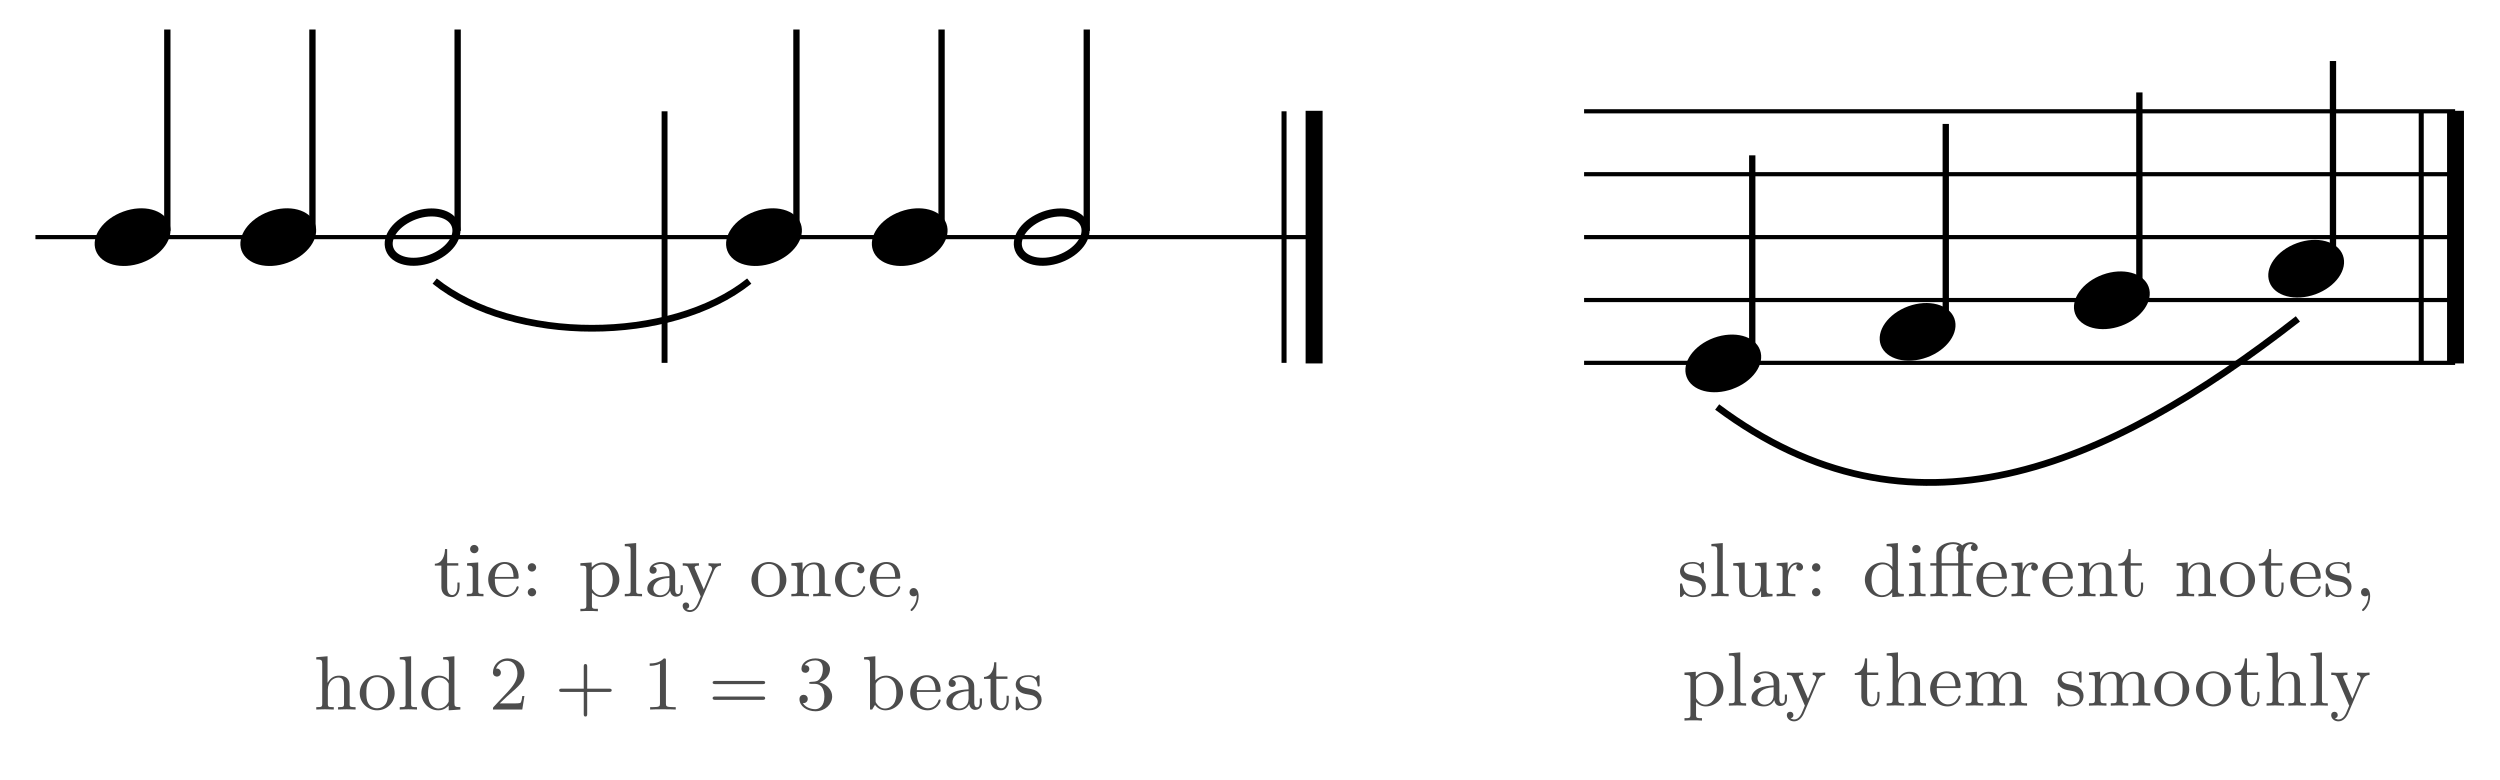
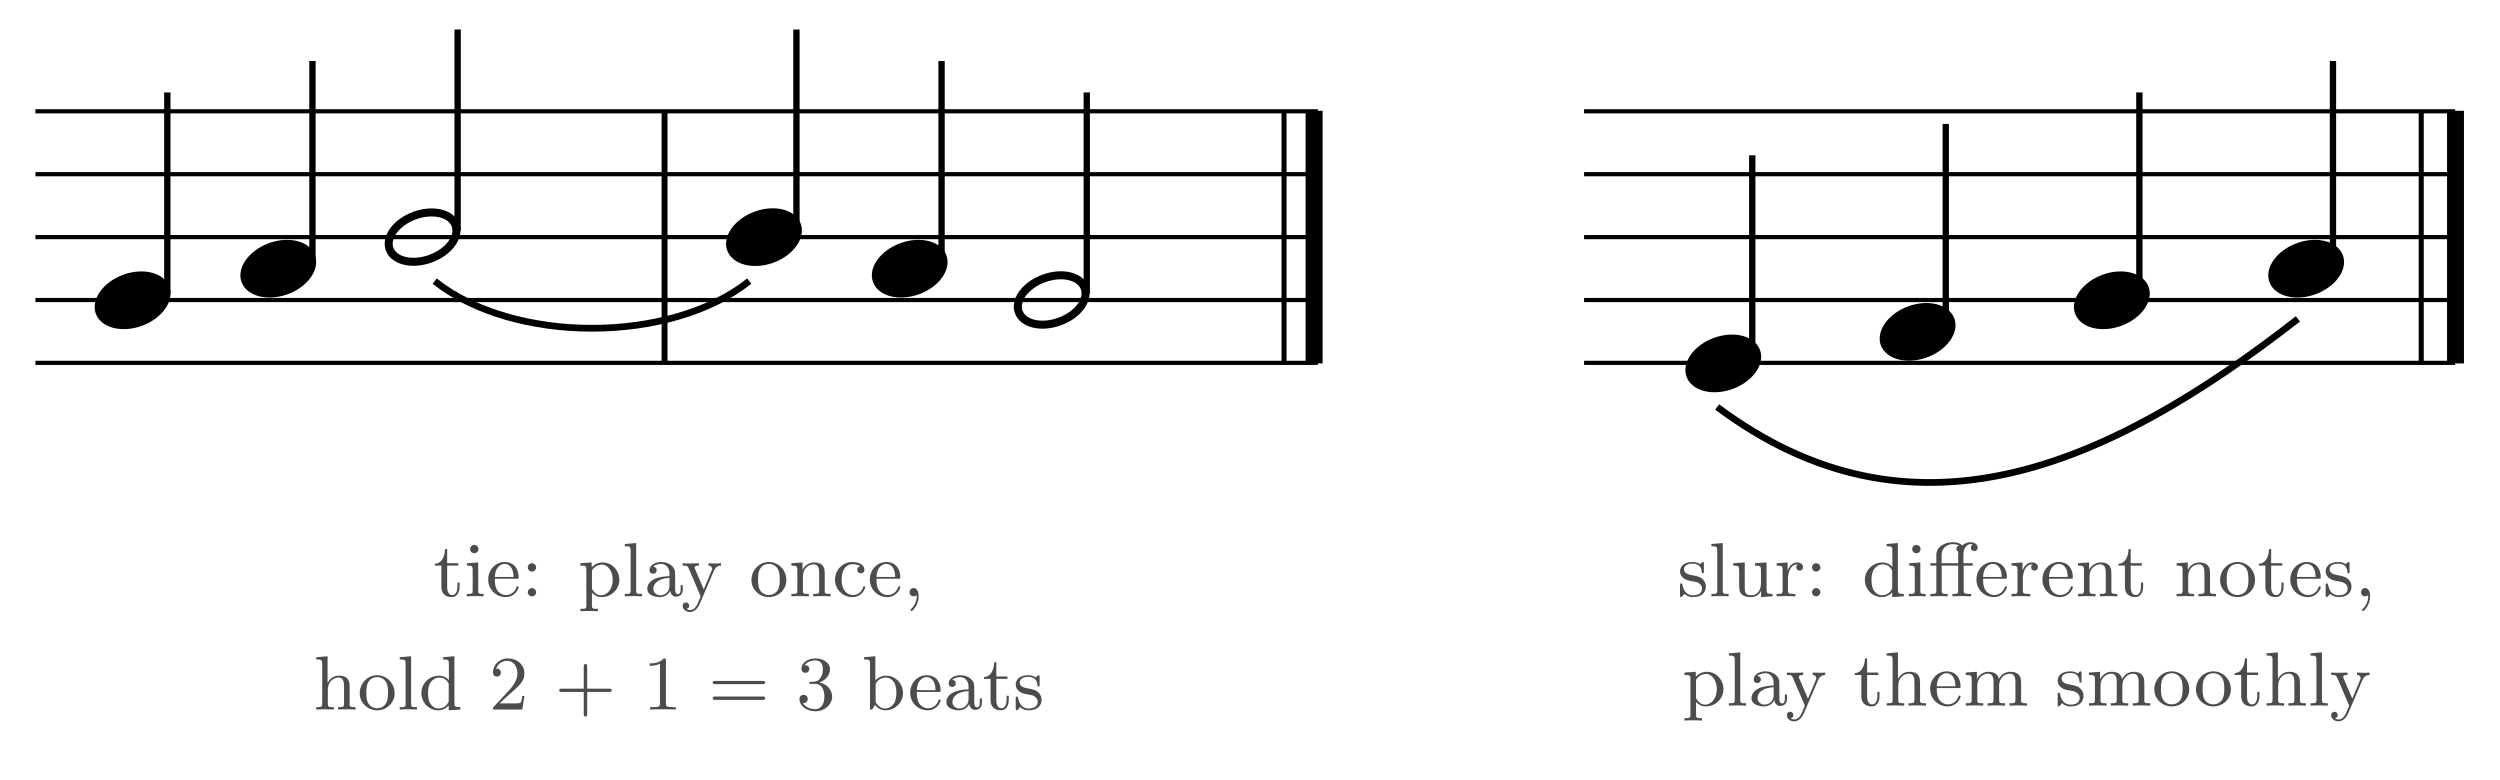
- <svg xmlns="http://www.w3.org/2000/svg" xmlns:xlink="http://www.w3.org/1999/xlink" width="289.94" height="90.41" viewBox="0 0 289.94 90.41">
+ <svg xmlns="http://www.w3.org/2000/svg" xmlns:xlink="http://www.w3.org/1999/xlink" width="289.94pt" height="90.41pt" viewBox="0 0 289.94 90.41">
  <defs>
    <g>
-       <g id="f09d2b7c6b410161-glyph-0-0">
+       <g id="f505028e1ce69a81-glyph-0-0">
        <path d="M 2.89 -3.56 L 2.89 -3.84 L 1.60 -3.84 L 1.60 -5.48 L 1.35 -5.48 C 1.34 -4.73 1.03 -3.81 0.17 -3.78 L 0.17 -3.56 L 0.93 -3.56 L 0.93 -1.10 C 0.93 -0.10 1.67 0.09 2.14 0.09 C 2.73 0.09 3.04 -0.46 3.04 -1.10 L 3.04 -1.60 L 2.79 -1.60 L 2.79 -1.12 C 2.79 -0.46 2.51 -0.15 2.20 -0.15 C 1.60 -0.15 1.60 -0.93 1.60 -1.09 L 1.60 -3.56 Z M 2.89 -3.56 " />
      </g>
-       <g id="f09d2b7c6b410161-glyph-0-1">
+       <g id="f505028e1ce69a81-glyph-0-1">
        <path d="M 1.64 -3.93 L 0.35 -3.84 L 0.35 -3.56 C 0.92 -3.56 1 -3.51 1 -3.07 L 1 -0.68 C 1 -0.28 0.90 -0.28 0.32 -0.28 L 0.32 0 C 0.71 -0.01 0.90 -0.03 1.29 -0.03 C 1.43 -0.03 1.81 -0.03 2.25 0 L 2.25 -0.28 C 1.67 -0.28 1.64 -0.32 1.64 -0.67 Z M 1.67 -5.48 C 1.67 -5.75 1.45 -5.96 1.18 -5.96 C 0.90 -5.96 0.70 -5.75 0.70 -5.48 C 0.70 -5.23 0.90 -5 1.18 -5 C 1.45 -5 1.67 -5.21 1.67 -5.48 Z M 1.67 -5.48 " />
      </g>
-       <g id="f09d2b7c6b410161-glyph-0-2">
+       <g id="f505028e1ce69a81-glyph-0-2">
        <path d="M 3.56 -2.04 C 3.76 -2.04 3.79 -2.04 3.79 -2.23 C 3.79 -3.14 3.29 -3.98 2.17 -3.98 C 1.09 -3.98 0.26 -3.06 0.26 -1.95 C 0.26 -0.79 1.18 0.09 2.28 0.09 C 3.35 0.09 3.79 -0.85 3.79 -1.06 C 3.79 -1.12 3.76 -1.17 3.67 -1.17 C 3.59 -1.17 3.56 -1.10 3.54 -1.07 C 3.25 -0.17 2.45 -0.15 2.32 -0.15 C 1.89 -0.15 1.53 -0.39 1.32 -0.68 C 1.03 -1.12 1.03 -1.67 1.03 -2.04 Z M 1.03 -2.25 C 1.10 -3.62 1.92 -3.76 2.17 -3.76 C 2.65 -3.76 3.18 -3.39 3.20 -2.25 Z M 1.03 -2.25 " />
      </g>
-       <g id="f09d2b7c6b410161-glyph-0-3">
+       <g id="f505028e1ce69a81-glyph-0-3">
        <path d="M 1.75 -3.35 C 1.75 -3.62 1.53 -3.84 1.26 -3.84 C 1 -3.84 0.78 -3.62 0.78 -3.35 C 0.78 -3.09 1 -2.87 1.26 -2.87 C 1.53 -2.87 1.75 -3.09 1.75 -3.35 Z M 1.75 -0.48 C 1.75 -0.73 1.53 -0.96 1.26 -0.96 C 1 -0.96 0.78 -0.73 0.78 -0.48 C 0.78 -0.21 1 0 1.26 0 C 1.53 0 1.75 -0.21 1.75 -0.48 Z M 1.75 -0.48 " />
      </g>
-       <g id="f09d2b7c6b410161-glyph-0-4">
+       <g id="f505028e1ce69a81-glyph-0-4">
        <path d="M 1.60 -3 C 1.92 -3.51 2.40 -3.68 2.78 -3.68 C 3.46 -3.68 4.01 -2.89 4.01 -1.92 C 4.01 -0.90 3.40 -0.12 2.68 -0.12 C 2.28 -0.12 1.93 -0.35 1.73 -0.67 C 1.60 -0.84 1.60 -0.85 1.60 -1.03 Z M 1.60 -0.42 C 1.84 -0.20 2.14 0.09 2.73 0.09 C 3.79 0.09 4.78 -0.75 4.78 -1.92 C 4.78 -3.04 3.90 -3.93 2.84 -3.93 C 2.37 -3.93 1.92 -3.73 1.57 -3.37 L 1.57 -3.93 L 0.26 -3.84 L 0.26 -3.56 C 0.90 -3.56 0.95 -3.51 0.95 -3.12 L 0.95 1.04 C 0.95 1.45 0.85 1.45 0.26 1.45 L 0.26 1.73 C 0.68 1.70 0.85 1.70 1.28 1.70 C 1.70 1.70 1.82 1.70 2.29 1.73 L 2.29 1.45 C 1.70 1.45 1.60 1.45 1.60 1.04 Z M 1.60 -0.42 " />
      </g>
-       <g id="f09d2b7c6b410161-glyph-0-5">
+       <g id="f505028e1ce69a81-glyph-0-5">
        <path d="M 1.64 -6.18 L 0.32 -6.07 L 0.32 -5.81 C 0.92 -5.81 1 -5.75 1 -5.31 L 1 -0.68 C 1 -0.28 0.90 -0.28 0.32 -0.28 L 0.32 0 C 0.73 -0.01 0.90 -0.03 1.31 -0.03 C 1.73 -0.03 1.89 -0.01 2.32 0 L 2.32 -0.28 C 1.73 -0.28 1.64 -0.28 1.64 -0.68 Z M 1.64 -6.18 " />
      </g>
-       <g id="f09d2b7c6b410161-glyph-0-6">
+       <g id="f505028e1ce69a81-glyph-0-6">
        <path d="M 3.04 -0.64 C 3.09 -0.26 3.34 0.04 3.73 0.04 C 3.95 0.04 4.51 -0.07 4.51 -0.79 L 4.51 -1.29 L 4.26 -1.29 L 4.26 -0.79 C 4.26 -0.70 4.26 -0.26 3.95 -0.26 C 3.62 -0.26 3.62 -0.68 3.62 -0.82 L 3.62 -2.39 C 3.62 -2.89 3.62 -3.20 3.21 -3.56 C 2.89 -3.85 2.46 -3.98 2.01 -3.98 C 1.28 -3.98 0.65 -3.60 0.65 -3.04 C 0.65 -2.76 0.84 -2.62 1.06 -2.62 C 1.31 -2.62 1.48 -2.79 1.48 -3.03 C 1.48 -3.40 1.09 -3.45 1.07 -3.45 C 1.31 -3.68 1.75 -3.76 2 -3.76 C 2.45 -3.76 2.96 -3.42 2.96 -2.64 L 2.96 -2.34 C 2.48 -2.32 1.81 -2.28 1.21 -2 C 0.57 -1.68 0.39 -1.23 0.39 -0.87 C 0.39 -0.14 1.25 0.09 1.84 0.09 C 2.57 0.09 2.92 -0.39 3.04 -0.64 Z M 2.96 -1.25 C 2.96 -0.39 2.29 -0.12 1.90 -0.12 C 1.48 -0.12 1.09 -0.42 1.09 -0.87 C 1.09 -1.45 1.60 -2.07 2.96 -2.14 Z M 2.96 -1.25 " />
      </g>
-       <g id="f09d2b7c6b410161-glyph-0-7">
+       <g id="f505028e1ce69a81-glyph-0-7">
        <path d="M 1.62 -3.14 C 1.56 -3.26 1.56 -3.31 1.56 -3.32 C 1.56 -3.56 1.87 -3.56 2.06 -3.56 L 2.06 -3.84 C 1.62 -3.82 1.43 -3.81 1.06 -3.81 C 1.04 -3.81 0.53 -3.81 0.18 -3.84 L 0.18 -3.56 C 0.59 -3.56 0.75 -3.54 0.85 -3.29 L 2.26 0 L 2.04 0.53 C 1.85 1 1.59 1.60 1.01 1.60 C 0.79 1.60 0.64 1.48 0.60 1.46 C 0.68 1.45 0.93 1.39 0.93 1.09 C 0.93 0.85 0.76 0.71 0.56 0.71 C 0.34 0.71 0.17 0.85 0.17 1.09 C 0.17 1.5 0.54 1.82 1.01 1.82 C 1.59 1.82 1.98 1.31 2.18 0.81 L 3.79 -2.95 C 3.90 -3.17 4.06 -3.54 4.62 -3.56 L 4.62 -3.84 C 4.34 -3.81 4.06 -3.81 3.95 -3.81 C 3.70 -3.81 3.42 -3.82 3.17 -3.84 L 3.17 -3.56 C 3.59 -3.54 3.59 -3.21 3.59 -3.18 C 3.59 -3.09 3.54 -3 3.51 -2.93 L 2.62 -0.81 Z M 1.62 -3.14 " />
      </g>
-       <g id="f09d2b7c6b410161-glyph-0-8">
+       <g id="f505028e1ce69a81-glyph-0-8">
        <path d="M 4.31 -1.89 C 4.31 -3.06 3.39 -3.98 2.28 -3.98 C 1.15 -3.98 0.26 -3.03 0.26 -1.89 C 0.26 -0.78 1.18 0.09 2.28 0.09 C 3.40 0.09 4.31 -0.79 4.31 -1.89 Z M 2.28 -0.15 C 1.84 -0.15 1.46 -0.37 1.26 -0.71 C 1.03 -1.09 1.03 -1.56 1.03 -1.98 C 1.03 -2.31 1.03 -2.81 1.25 -3.17 C 1.51 -3.64 1.95 -3.76 2.28 -3.76 C 2.78 -3.76 3.15 -3.48 3.32 -3.17 C 3.53 -2.81 3.54 -2.34 3.54 -1.98 C 3.54 -1.64 3.54 -1.12 3.32 -0.73 C 3.07 -0.32 2.65 -0.15 2.28 -0.15 Z M 2.28 -0.15 " />
      </g>
-       <g id="f09d2b7c6b410161-glyph-0-9">
+       <g id="f505028e1ce69a81-glyph-0-9">
        <path d="M 1.65 -2.31 C 1.65 -3.25 2.32 -3.71 2.89 -3.71 C 3.40 -3.71 3.53 -3.28 3.53 -2.75 L 3.53 -0.68 C 3.53 -0.28 3.42 -0.28 2.84 -0.28 L 2.84 0 C 3.26 -0.01 3.42 -0.03 3.85 -0.03 C 4.28 -0.03 4.40 -0.01 4.87 0 L 4.87 -0.28 C 4.42 -0.28 4.18 -0.28 4.18 -0.54 L 4.18 -2.26 C 4.18 -3 4.18 -3.26 3.93 -3.57 C 3.73 -3.82 3.39 -3.93 2.95 -3.93 C 2.12 -3.93 1.73 -3.32 1.60 -3.07 L 1.60 -3.93 L 0.31 -3.84 L 0.31 -3.56 C 0.92 -3.56 1 -3.5 1 -3.06 L 1 -0.68 C 1 -0.28 0.90 -0.28 0.31 -0.28 L 0.31 0 C 0.73 -0.01 0.90 -0.03 1.32 -0.03 C 1.75 -0.03 1.87 -0.01 2.34 0 L 2.34 -0.28 C 1.75 -0.28 1.65 -0.28 1.65 -0.68 Z M 1.65 -2.31 " />
      </g>
-       <g id="f09d2b7c6b410161-glyph-0-10">
+       <g id="f505028e1ce69a81-glyph-0-10">
        <path d="M 3.23 -3.5 C 3.06 -3.46 2.87 -3.34 2.87 -3.07 C 2.87 -2.84 3.06 -2.67 3.28 -2.67 C 3.51 -2.67 3.70 -2.82 3.70 -3.09 C 3.70 -3.65 3.07 -3.98 2.29 -3.98 C 1.15 -3.98 0.29 -3.03 0.29 -1.92 C 0.29 -0.78 1.23 0.09 2.28 0.09 C 3.51 0.09 3.79 -0.98 3.79 -1.06 C 3.79 -1.17 3.70 -1.17 3.67 -1.17 C 3.57 -1.17 3.57 -1.15 3.53 -1 C 3.32 -0.39 2.82 -0.15 2.37 -0.15 C 1.79 -0.15 1.06 -0.60 1.06 -1.93 C 1.06 -3.32 1.78 -3.73 2.31 -3.73 C 2.43 -3.73 2.90 -3.71 3.23 -3.5 Z M 3.23 -3.5 " />
      </g>
-       <g id="f09d2b7c6b410161-glyph-0-11">
+       <g id="f505028e1ce69a81-glyph-0-11">
        <path d="M 1.62 -0.14 C 1.62 0.15 1.62 0.87 0.93 1.51 C 0.90 1.56 0.90 1.60 0.90 1.60 C 0.90 1.65 0.96 1.71 1.03 1.71 C 1.12 1.71 1.84 1.03 1.84 -0.01 C 1.84 -0.62 1.60 -0.96 1.26 -0.96 C 0.95 -0.96 0.78 -0.71 0.78 -0.48 C 0.78 -0.23 0.95 0 1.26 0 C 1.48 0 1.62 -0.14 1.62 -0.14 Z M 1.62 -0.14 " />
      </g>
-       <g id="f09d2b7c6b410161-glyph-0-12">
+       <g id="f505028e1ce69a81-glyph-0-12">
        <path d="M 1.62 -6.18 L 0.31 -6.07 L 0.31 -5.81 C 0.92 -5.81 1 -5.75 1 -5.31 L 1 -0.68 C 1 -0.28 0.90 -0.28 0.31 -0.28 L 0.31 0 C 0.73 -0.01 0.90 -0.03 1.32 -0.03 C 1.75 -0.03 1.87 -0.01 2.34 0 L 2.34 -0.28 C 1.75 -0.28 1.65 -0.28 1.65 -0.68 L 1.65 -2.31 C 1.65 -3.25 2.32 -3.71 2.89 -3.71 C 3.40 -3.71 3.53 -3.28 3.53 -2.75 L 3.53 -0.68 C 3.53 -0.28 3.42 -0.28 2.84 -0.28 L 2.84 0 C 3.26 -0.01 3.42 -0.03 3.85 -0.03 C 4.28 -0.03 4.40 -0.01 4.87 0 L 4.87 -0.28 C 4.42 -0.28 4.18 -0.28 4.18 -0.54 L 4.18 -2.26 C 4.18 -3 4.18 -3.26 3.93 -3.57 C 3.73 -3.82 3.39 -3.93 2.95 -3.93 C 2.34 -3.93 1.92 -3.62 1.64 -3.12 L 1.62 -3.12 Z M 1.62 -6.18 " />
      </g>
-       <g id="f09d2b7c6b410161-glyph-0-13">
+       <g id="f505028e1ce69a81-glyph-0-13">
        <path d="M 3.46 -1.06 C 3.46 -0.90 3.46 -0.87 3.32 -0.68 C 3.06 -0.29 2.64 -0.12 2.28 -0.12 C 1.90 -0.12 1.54 -0.34 1.31 -0.71 C 1.09 -1.09 1.06 -1.62 1.06 -1.90 C 1.06 -2.32 1.12 -2.79 1.35 -3.15 C 1.54 -3.43 1.92 -3.71 2.39 -3.71 C 2.76 -3.71 3.12 -3.53 3.35 -3.18 C 3.46 -3.04 3.46 -3.03 3.46 -2.87 Z M 3.48 -3.40 C 3.45 -3.46 3.04 -3.93 2.34 -3.93 C 1.25 -3.93 0.29 -3.06 0.29 -1.92 C 0.29 -0.79 1.18 0.09 2.25 0.09 C 2.90 0.09 3.29 -0.28 3.46 -0.46 L 3.46 0.09 L 4.81 0 L 4.81 -0.28 C 4.20 -0.28 4.12 -0.34 4.12 -0.78 L 4.12 -6.18 L 2.81 -6.07 L 2.81 -5.81 C 3.40 -5.81 3.48 -5.75 3.48 -5.31 Z M 3.48 -3.40 " />
      </g>
-       <g id="f09d2b7c6b410161-glyph-0-14">
+       <g id="f505028e1ce69a81-glyph-0-14">
        <path d="M 4.10 -1.57 L 3.85 -1.57 C 3.84 -1.45 3.78 -0.93 3.65 -0.79 C 3.60 -0.71 3 -0.71 2.81 -0.71 L 1.23 -0.71 L 2.10 -1.54 C 3.57 -2.81 4.10 -3.28 4.10 -4.18 C 4.10 -5.21 3.26 -5.93 2.17 -5.93 C 1.15 -5.93 0.45 -5.12 0.45 -4.31 C 0.45 -3.85 0.84 -3.82 0.92 -3.82 C 1.10 -3.82 1.37 -3.96 1.37 -4.28 C 1.37 -4.54 1.18 -4.75 0.92 -4.75 C 0.87 -4.75 0.84 -4.75 0.81 -4.73 C 1.03 -5.37 1.59 -5.65 2.07 -5.65 C 2.98 -5.65 3.29 -4.81 3.29 -4.18 C 3.29 -3.28 2.60 -2.54 2.18 -2.07 L 0.54 -0.32 C 0.45 -0.21 0.45 -0.20 0.45 0 L 3.85 0 Z M 4.10 -1.57 " />
      </g>
-       <g id="f09d2b7c6b410161-glyph-0-15">
+       <g id="f505028e1ce69a81-glyph-0-15">
        <path d="M 6.28 -2.04 C 6.40 -2.04 6.59 -2.04 6.59 -2.23 C 6.59 -2.42 6.43 -2.42 6.28 -2.42 L 3.75 -2.42 L 3.75 -4.96 C 3.75 -5.10 3.75 -5.28 3.54 -5.28 C 3.35 -5.28 3.35 -5.09 3.35 -4.96 L 3.35 -2.42 L 0.81 -2.42 C 0.68 -2.42 0.5 -2.42 0.5 -2.23 C 0.5 -2.04 0.67 -2.04 0.81 -2.04 L 3.35 -2.04 L 3.35 0.5 C 3.35 0.65 3.35 0.81 3.56 0.81 C 3.75 0.81 3.75 0.62 3.75 0.5 L 3.75 -2.04 Z M 6.28 -2.04 " />
      </g>
-       <g id="f09d2b7c6b410161-glyph-0-16">
+       <g id="f505028e1ce69a81-glyph-0-16">
        <path d="M 2.70 -5.68 C 2.70 -5.90 2.70 -5.93 2.46 -5.93 C 1.92 -5.35 1.10 -5.35 0.82 -5.35 L 0.82 -5.07 C 1 -5.07 1.54 -5.07 2.01 -5.31 L 2.01 -0.71 C 2.01 -0.39 2 -0.28 1.17 -0.28 L 0.87 -0.28 L 0.87 0 C 1.20 -0.03 2 -0.03 2.35 -0.03 C 2.71 -0.03 3.53 -0.03 3.84 0 L 3.84 -0.28 L 3.56 -0.28 C 2.73 -0.28 2.70 -0.39 2.70 -0.71 Z M 2.70 -5.68 " />
      </g>
-       <g id="f09d2b7c6b410161-glyph-0-17">
+       <g id="f505028e1ce69a81-glyph-0-17">
        <path d="M 6.31 -2.95 C 6.43 -2.95 6.59 -2.95 6.59 -3.14 C 6.59 -3.32 6.40 -3.32 6.26 -3.32 L 0.84 -3.32 C 0.70 -3.32 0.5 -3.32 0.5 -3.14 C 0.5 -2.95 0.68 -2.95 0.79 -2.95 Z M 6.26 -1.12 C 6.40 -1.12 6.59 -1.12 6.59 -1.32 C 6.59 -1.51 6.43 -1.51 6.31 -1.51 L 0.79 -1.51 C 0.68 -1.51 0.5 -1.51 0.5 -1.32 C 0.5 -1.12 0.70 -1.12 0.84 -1.12 Z M 6.26 -1.12 " />
      </g>
-       <g id="f09d2b7c6b410161-glyph-0-18">
+       <g id="f505028e1ce69a81-glyph-0-18">
        <path d="M 2.71 -3.14 C 3.54 -3.45 3.93 -4.09 3.93 -4.71 C 3.93 -5.39 3.17 -5.93 2.25 -5.93 C 1.32 -5.93 0.62 -5.40 0.62 -4.73 C 0.62 -4.43 0.82 -4.26 1.09 -4.26 C 1.34 -4.26 1.53 -4.45 1.53 -4.71 C 1.53 -5.01 1.31 -5.15 1.01 -5.15 C 1.25 -5.53 1.79 -5.70 2.23 -5.70 C 2.96 -5.70 3.10 -5.12 3.10 -4.70 C 3.10 -4.43 3.06 -4.01 2.82 -3.67 C 2.56 -3.26 2.25 -3.25 1.98 -3.23 C 1.76 -3.21 1.75 -3.21 1.67 -3.21 C 1.59 -3.20 1.51 -3.20 1.51 -3.09 C 1.51 -2.98 1.59 -2.98 1.75 -2.98 L 2.17 -2.98 C 2.93 -2.98 3.28 -2.35 3.28 -1.51 C 3.28 -0.37 2.67 -0.04 2.21 -0.04 C 2.04 -0.04 1.18 -0.09 0.78 -0.75 C 1.10 -0.71 1.35 -0.93 1.35 -1.23 C 1.35 -1.53 1.12 -1.71 0.87 -1.71 C 0.65 -1.71 0.39 -1.57 0.39 -1.21 C 0.39 -0.42 1.21 0.20 2.25 0.20 C 3.35 0.20 4.18 -0.60 4.18 -1.51 C 4.18 -2.28 3.57 -2.95 2.71 -3.14 Z M 2.71 -3.14 " />
      </g>
-       <g id="f09d2b7c6b410161-glyph-0-19">
+       <g id="f505028e1ce69a81-glyph-0-19">
        <path d="M 1.60 -2.84 C 1.60 -3.01 1.60 -3.01 1.70 -3.15 C 2.01 -3.57 2.45 -3.71 2.78 -3.71 C 3.17 -3.71 3.53 -3.5 3.76 -3.12 C 3.98 -2.75 4.01 -2.21 4.01 -1.93 C 4.01 -1.51 3.95 -1.04 3.71 -0.68 C 3.53 -0.40 3.15 -0.12 2.68 -0.12 C 2.28 -0.12 1.95 -0.34 1.73 -0.67 C 1.60 -0.85 1.60 -0.85 1.60 -1.03 Z M 1.53 -0.54 C 1.81 -0.15 2.25 0.09 2.73 0.09 C 3.79 0.09 4.78 -0.75 4.78 -1.92 C 4.78 -3.03 3.89 -3.93 2.82 -3.93 C 2.21 -3.93 1.79 -3.62 1.57 -3.39 L 1.57 -6.18 L 0.26 -6.07 L 0.26 -5.81 C 0.87 -5.81 0.95 -5.75 0.95 -5.31 L 0.95 0 L 1.20 0 Z M 1.53 -0.54 " />
      </g>
-       <g id="f09d2b7c6b410161-glyph-0-20">
+       <g id="f505028e1ce69a81-glyph-0-20">
        <path d="M 3.06 -3.76 C 3.06 -3.90 3.06 -3.98 2.95 -3.98 C 2.90 -3.98 2.89 -3.98 2.78 -3.89 C 2.76 -3.85 2.68 -3.78 2.62 -3.73 C 2.34 -3.93 2.07 -3.98 1.76 -3.98 C 0.59 -3.98 0.29 -3.34 0.29 -2.89 C 0.29 -2.59 0.42 -2.37 0.62 -2.17 C 0.93 -1.89 1.28 -1.82 1.73 -1.75 C 2.18 -1.67 2.32 -1.64 2.53 -1.48 C 2.62 -1.42 2.84 -1.25 2.84 -0.90 C 2.84 -0.12 1.93 -0.12 1.81 -0.12 C 0.90 -0.12 0.67 -0.87 0.56 -1.35 C 0.54 -1.45 0.53 -1.5 0.42 -1.5 C 0.29 -1.5 0.29 -1.43 0.29 -1.28 L 0.29 -0.14 C 0.29 0.01 0.29 0.09 0.40 0.09 C 0.46 0.09 0.46 0.09 0.62 -0.07 C 0.67 -0.14 0.76 -0.25 0.81 -0.29 C 1.18 0.07 1.59 0.09 1.81 0.09 C 2.90 0.09 3.29 -0.54 3.29 -1.14 C 3.29 -1.54 3.12 -1.78 2.92 -1.98 C 2.62 -2.28 2.29 -2.34 1.64 -2.46 C 1.40 -2.51 0.75 -2.62 0.75 -3.14 C 0.75 -3.42 0.96 -3.79 1.76 -3.79 C 2.73 -3.79 2.79 -3.06 2.81 -2.82 C 2.82 -2.71 2.82 -2.67 2.93 -2.67 C 3.06 -2.67 3.06 -2.73 3.06 -2.90 Z M 3.06 -3.76 " />
      </g>
-       <g id="f09d2b7c6b410161-glyph-0-21">
+       <g id="f505028e1ce69a81-glyph-0-21">
        <path d="M 3.53 -1.48 C 3.53 -0.68 3.07 -0.12 2.43 -0.12 C 1.70 -0.12 1.65 -0.5 1.65 -0.98 L 1.65 -3.93 L 0.31 -3.84 L 0.31 -3.56 C 1 -3.56 1 -3.53 1 -2.75 L 1 -1.40 C 1 -0.82 1 -0.45 1.40 -0.14 C 1.67 0.03 2.03 0.09 2.39 0.09 C 2.84 0.09 3.28 -0.10 3.54 -0.64 L 3.54 0.09 L 4.87 0 L 4.87 -0.28 C 4.26 -0.28 4.18 -0.34 4.18 -0.78 L 4.18 -3.93 L 2.84 -3.84 L 2.84 -3.56 C 3.45 -3.56 3.53 -3.5 3.53 -3.06 Z M 3.53 -1.48 " />
      </g>
-       <g id="f09d2b7c6b410161-glyph-0-22">
+       <g id="f505028e1ce69a81-glyph-0-22">
        <path d="M 1.57 -2.04 C 1.57 -2.40 1.68 -3.71 2.70 -3.71 L 2.70 -3.70 C 2.68 -3.70 2.53 -3.59 2.53 -3.37 C 2.53 -3.14 2.71 -2.98 2.93 -2.98 C 3.12 -2.98 3.32 -3.12 3.32 -3.39 C 3.32 -3.67 3.06 -3.93 2.65 -3.93 C 2.12 -3.93 1.75 -3.56 1.54 -3.01 L 1.53 -3.01 L 1.53 -3.93 L 0.26 -3.84 L 0.26 -3.56 C 0.87 -3.56 0.95 -3.5 0.95 -3.06 L 0.95 -0.68 C 0.95 -0.28 0.85 -0.28 0.26 -0.28 L 0.26 0 C 0.73 -0.01 0.85 -0.03 1.31 -0.03 C 1.67 -0.03 1.87 -0.01 2.43 0 L 2.43 -0.28 L 2.26 -0.28 C 1.60 -0.28 1.57 -0.37 1.57 -0.70 Z M 1.57 -2.04 " />
      </g>
-       <g id="f09d2b7c6b410161-glyph-0-23">
+       <g id="f505028e1ce69a81-glyph-0-23">
        <path d="M 5.17 -3.56 L 5.17 -3.84 L 4.09 -3.84 L 4.09 -4.84 C 4.09 -5.64 4.53 -6.06 4.92 -6.06 C 4.95 -6.06 5.06 -6.06 5.18 -6 C 5.10 -5.96 4.95 -5.85 4.95 -5.64 C 4.95 -5.40 5.12 -5.25 5.35 -5.25 C 5.59 -5.25 5.75 -5.42 5.75 -5.64 C 5.75 -5.96 5.43 -6.28 4.92 -6.28 C 4.71 -6.28 4.29 -6.21 3.95 -5.90 C 3.76 -6.12 3.40 -6.28 2.90 -6.28 C 1.98 -6.28 0.95 -5.78 0.95 -4.84 L 0.95 -3.84 L 0.25 -3.84 L 0.25 -3.56 L 0.95 -3.56 L 0.95 -0.68 C 0.95 -0.28 0.85 -0.28 0.26 -0.28 L 0.26 0 C 0.68 -0.01 0.85 -0.03 1.26 -0.03 C 1.68 -0.03 1.82 -0.01 2.26 0 L 2.26 -0.28 C 1.68 -0.28 1.57 -0.28 1.57 -0.68 L 1.57 -3.56 L 3.48 -3.56 L 3.48 -0.68 C 3.48 -0.28 3.39 -0.28 2.81 -0.28 L 2.81 0 C 3.28 -0.01 3.39 -0.03 3.84 -0.03 C 4.20 -0.03 4.42 -0.01 4.98 0 L 4.98 -0.28 L 4.79 -0.28 C 4.15 -0.28 4.12 -0.37 4.12 -0.70 L 4.12 -3.56 Z M 1.56 -4.81 C 1.56 -5.71 2.32 -6.06 2.90 -6.06 C 3.01 -6.06 3.31 -6.04 3.57 -5.90 C 3.5 -5.87 3.28 -5.79 3.28 -5.51 C 3.28 -5.42 3.31 -5.25 3.51 -5.15 C 3.48 -5.04 3.48 -4.96 3.48 -4.85 L 3.48 -3.84 L 1.56 -3.84 Z M 1.56 -4.81 " />
      </g>
-       <g id="f09d2b7c6b410161-glyph-0-24">
+       <g id="f505028e1ce69a81-glyph-0-24">
        <path d="M 1.65 -2.31 C 1.65 -3.26 2.34 -3.71 2.89 -3.71 C 3.37 -3.71 3.53 -3.35 3.53 -2.75 L 3.53 -0.68 C 3.53 -0.28 3.43 -0.28 2.84 -0.28 L 2.84 0 C 3.26 -0.01 3.43 -0.03 3.85 -0.03 C 4.29 -0.03 4.40 -0.01 4.87 0 L 4.87 -0.28 C 4.29 -0.28 4.18 -0.28 4.18 -0.68 L 4.18 -2.31 C 4.18 -3.26 4.89 -3.71 5.42 -3.71 C 5.90 -3.71 6.07 -3.35 6.07 -2.75 L 6.07 -0.68 C 6.07 -0.28 5.96 -0.28 5.39 -0.28 L 5.39 0 C 5.81 -0.01 5.96 -0.03 6.40 -0.03 C 6.82 -0.03 6.95 -0.01 7.42 0 L 7.42 -0.28 C 6.96 -0.28 6.73 -0.28 6.73 -0.54 L 6.73 -2.26 C 6.73 -3.03 6.73 -3.28 6.43 -3.60 C 6.25 -3.82 5.89 -3.93 5.48 -3.93 C 4.84 -3.93 4.40 -3.56 4.15 -3.09 C 4.04 -3.60 3.70 -3.93 2.95 -3.93 C 2.23 -3.93 1.79 -3.46 1.60 -3.06 L 1.60 -3.93 L 0.31 -3.84 L 0.31 -3.56 C 0.92 -3.56 1 -3.5 1 -3.06 L 1 -0.68 C 1 -0.28 0.90 -0.28 0.31 -0.28 L 0.31 0 C 0.73 -0.01 0.90 -0.03 1.32 -0.03 C 1.75 -0.03 1.87 -0.01 2.34 0 L 2.34 -0.28 C 1.75 -0.28 1.65 -0.28 1.65 -0.68 Z M 1.65 -2.31 " />
      </g>
    </g>
  </defs>
+   <path fill="none" stroke-width="0.49" stroke-linecap="butt" stroke-linejoin="miter" stroke="rgb(0%, 0%, 0%)" stroke-opacity="1" stroke-miterlimit="10" d="M 0.00 -14.73 L 150.23 -14.73 " transform="matrix(0.99, 0, 0, -0.99, 4.11, 27.50)" />
+   <path fill="none" stroke-width="0.49" stroke-linecap="butt" stroke-linejoin="miter" stroke="rgb(0%, 0%, 0%)" stroke-opacity="1" stroke-miterlimit="10" d="M 0.00 -7.37 L 150.23 -7.37 " transform="matrix(0.99, 0, 0, -0.99, 4.11, 27.50)" />
  <path fill="none" stroke-width="0.49" stroke-linecap="butt" stroke-linejoin="miter" stroke="rgb(0%, 0%, 0%)" stroke-opacity="1" stroke-miterlimit="10" d="M 0.00 -0.00 L 150.23 -0.00 " transform="matrix(0.99, 0, 0, -0.99, 4.11, 27.50)" />
-   <path fill-rule="nonzero" fill="rgb(0%, 0%, 0%)" fill-opacity="1" d="M 19.64 25.95 C 19.04 24.32 16.65 23.68 14.30 24.54 C 11.94 25.39 10.52 27.42 11.11 29.05 C 11.71 30.69 14.10 31.32 16.45 30.47 C 18.81 29.61 20.23 27.59 19.64 25.95 Z M 19.64 25.95 " />
-   <path fill="none" stroke-width="0.74" stroke-linecap="butt" stroke-linejoin="miter" stroke="rgb(0%, 0%, 0%)" stroke-opacity="1" stroke-miterlimit="10" d="M 15.45 0.73 L 15.45 24.32 " transform="matrix(0.99, 0, 0, -0.99, 4.11, 27.50)" />
-   <path fill-rule="nonzero" fill="rgb(0%, 0%, 0%)" fill-opacity="1" d="M 36.53 25.95 C 35.94 24.32 33.55 23.68 31.19 24.54 C 28.84 25.39 27.42 27.42 28.01 29.05 C 28.61 30.69 31.00 31.32 33.35 30.47 C 35.71 29.61 37.13 27.59 36.53 25.95 Z M 36.53 25.95 " />
-   <path fill="none" stroke-width="0.74" stroke-linecap="butt" stroke-linejoin="miter" stroke="rgb(0%, 0%, 0%)" stroke-opacity="1" stroke-miterlimit="10" d="M 32.45 0.73 L 32.45 24.32 " transform="matrix(0.99, 0, 0, -0.99, 4.11, 27.50)" />
+   <path fill="none" stroke-width="0.49" stroke-linecap="butt" stroke-linejoin="miter" stroke="rgb(0%, 0%, 0%)" stroke-opacity="1" stroke-miterlimit="10" d="M 0.00 7.37 L 150.23 7.37 " transform="matrix(0.99, 0, 0, -0.99, 4.11, 27.50)" />
+   <path fill="none" stroke-width="0.49" stroke-linecap="butt" stroke-linejoin="miter" stroke="rgb(0%, 0%, 0%)" stroke-opacity="1" stroke-miterlimit="10" d="M 0.00 14.74 L 150.23 14.74 " transform="matrix(0.99, 0, 0, -0.99, 4.11, 27.50)" />
+   <path fill-rule="nonzero" fill="rgb(0%, 0%, 0%)" fill-opacity="1" d="M 19.64 33.27 C 19.04 31.64 16.65 31.00 14.30 31.86 C 11.94 32.72 10.52 34.74 11.11 36.38 C 11.71 38.01 14.10 38.65 16.45 37.79 C 18.81 36.93 20.23 34.91 19.64 33.27 Z M 19.64 33.27 " />
+   <path fill="none" stroke-width="0.74" stroke-linecap="butt" stroke-linejoin="miter" stroke="rgb(0%, 0%, 0%)" stroke-opacity="1" stroke-miterlimit="10" d="M 15.45 -6.63 L 15.45 16.95 " transform="matrix(0.99, 0, 0, -0.99, 4.11, 27.50)" />
+   <path fill-rule="nonzero" fill="rgb(0%, 0%, 0%)" fill-opacity="1" d="M 36.53 29.61 C 35.94 27.98 33.55 27.34 31.19 28.20 C 28.84 29.06 27.42 31.08 28.01 32.71 C 28.61 34.35 31.00 34.98 33.35 34.13 C 35.71 33.27 37.13 31.25 36.53 29.61 Z M 36.53 29.61 " />
+   <path fill="none" stroke-width="0.74" stroke-linecap="butt" stroke-linejoin="miter" stroke="rgb(0%, 0%, 0%)" stroke-opacity="1" stroke-miterlimit="10" d="M 32.45 -2.94 L 32.45 20.63 " transform="matrix(0.99, 0, 0, -0.99, 4.11, 27.50)" />
  <path fill="none" stroke-width="0.94" stroke-linecap="butt" stroke-linejoin="miter" stroke="rgb(0%, 0%, 0%)" stroke-opacity="1" stroke-miterlimit="10" d="M 49.21 1.40 C 48.70 2.80 46.56 3.30 44.43 2.53 C 42.30 1.75 40.98 -0.00 41.49 -1.40 C 42.00 -2.80 44.14 -3.30 46.27 -2.53 C 48.41 -1.75 49.72 0.00 49.21 1.40 Z M 49.21 1.40 " transform="matrix(0.99, 0, 0, -0.99, 4.11, 27.50)" />
  <path fill="none" stroke-width="0.74" stroke-linecap="butt" stroke-linejoin="miter" stroke="rgb(0%, 0%, 0%)" stroke-opacity="1" stroke-miterlimit="10" d="M 49.46 0.73 L 49.46 24.32 " transform="matrix(0.99, 0, 0, -0.99, 4.11, 27.50)" />
  <path fill="none" stroke-width="0.69" stroke-linecap="butt" stroke-linejoin="miter" stroke="rgb(0%, 0%, 0%)" stroke-opacity="1" stroke-miterlimit="10" d="M 73.70 -14.73 L 73.70 14.74 " transform="matrix(0.99, 0, 0, -0.99, 4.11, 27.50)" />
  <path fill-rule="nonzero" fill="rgb(0%, 0%, 0%)" fill-opacity="1" d="M 92.87 25.95 C 92.27 24.32 89.88 23.68 87.53 24.54 C 85.17 25.39 83.75 27.42 84.34 29.05 C 84.94 30.69 87.33 31.32 89.69 30.47 C 92.04 29.61 93.46 27.59 92.87 25.95 Z M 92.87 25.95 " />
  <path fill="none" stroke-width="0.74" stroke-linecap="butt" stroke-linejoin="miter" stroke="rgb(0%, 0%, 0%)" stroke-opacity="1" stroke-miterlimit="10" d="M 89.15 0.73 L 89.15 24.32 " transform="matrix(0.99, 0, 0, -0.99, 4.11, 27.50)" />
-   <path fill-rule="nonzero" fill="rgb(0%, 0%, 0%)" fill-opacity="1" d="M 109.76 25.95 C 109.17 24.32 106.78 23.68 104.42 24.54 C 102.07 25.39 100.65 27.42 101.25 29.05 C 101.84 30.69 104.23 31.32 106.58 30.47 C 108.94 29.61 110.36 27.59 109.76 25.95 Z M 109.76 25.95 " />
-   <path fill="none" stroke-width="0.74" stroke-linecap="butt" stroke-linejoin="miter" stroke="rgb(0%, 0%, 0%)" stroke-opacity="1" stroke-miterlimit="10" d="M 106.15 0.73 L 106.15 24.32 " transform="matrix(0.99, 0, 0, -0.99, 4.11, 27.50)" />
-   <path fill="none" stroke-width="0.94" stroke-linecap="butt" stroke-linejoin="miter" stroke="rgb(0%, 0%, 0%)" stroke-opacity="1" stroke-miterlimit="10" d="M 122.91 1.40 C 122.41 2.80 120.26 3.30 118.13 2.53 C 116.00 1.75 114.68 -0.00 115.19 -1.40 C 115.70 -2.80 117.84 -3.30 119.97 -2.53 C 122.11 -1.75 123.42 0.00 122.91 1.40 Z M 122.91 1.40 " transform="matrix(0.99, 0, 0, -0.99, 4.11, 27.50)" />
-   <path fill="none" stroke-width="0.74" stroke-linecap="butt" stroke-linejoin="miter" stroke="rgb(0%, 0%, 0%)" stroke-opacity="1" stroke-miterlimit="10" d="M 123.16 0.73 L 123.16 24.32 " transform="matrix(0.99, 0, 0, -0.99, 4.11, 27.50)" />
+   <path fill-rule="nonzero" fill="rgb(0%, 0%, 0%)" fill-opacity="1" d="M 109.76 29.61 C 109.17 27.98 106.78 27.34 104.42 28.20 C 102.07 29.06 100.65 31.08 101.25 32.71 C 101.84 34.35 104.23 34.98 106.58 34.13 C 108.94 33.27 110.36 31.25 109.76 29.61 Z M 109.76 29.61 " />
+   <path fill="none" stroke-width="0.74" stroke-linecap="butt" stroke-linejoin="miter" stroke="rgb(0%, 0%, 0%)" stroke-opacity="1" stroke-miterlimit="10" d="M 106.15 -2.94 L 106.15 20.63 " transform="matrix(0.99, 0, 0, -0.99, 4.11, 27.50)" />
+   <path fill="none" stroke-width="0.94" stroke-linecap="butt" stroke-linejoin="miter" stroke="rgb(0%, 0%, 0%)" stroke-opacity="1" stroke-miterlimit="10" d="M 122.91 -5.96 C 122.41 -4.56 120.26 -4.06 118.13 -4.84 C 116.00 -5.61 114.68 -7.37 115.19 -8.77 C 115.70 -10.17 117.84 -10.67 119.97 -9.89 C 122.11 -9.12 123.42 -7.36 122.91 -5.96 Z M 122.91 -5.96 " transform="matrix(0.99, 0, 0, -0.99, 4.11, 27.50)" />
+   <path fill="none" stroke-width="0.74" stroke-linecap="butt" stroke-linejoin="miter" stroke="rgb(0%, 0%, 0%)" stroke-opacity="1" stroke-miterlimit="10" d="M 123.16 -6.63 L 123.16 16.95 " transform="matrix(0.99, 0, 0, -0.99, 4.11, 27.50)" />
  <path fill="none" stroke-width="0.59" stroke-linecap="butt" stroke-linejoin="miter" stroke="rgb(0%, 0%, 0%)" stroke-opacity="1" stroke-miterlimit="10" d="M 146.27 -14.73 L 146.27 14.74 " transform="matrix(0.99, 0, 0, -0.99, 4.11, 27.50)" />
  <path fill-rule="nonzero" fill="rgb(0%, 0%, 0%)" fill-opacity="1" d="M 151.42 42.15 L 151.42 12.85 L 153.39 12.85 L 153.39 42.15 Z M 151.42 42.15 " />
  <path fill="none" stroke-width="0.79" stroke-linecap="butt" stroke-linejoin="miter" stroke="rgb(0%, 0%, 0%)" stroke-opacity="1" stroke-miterlimit="10" d="M 46.77 -5.15 C 55.98 -12.52 74.40 -12.52 83.62 -5.15 " transform="matrix(0.99, 0, 0, -0.99, 4.11, 27.50)" />
  <g fill="rgb(29.99%, 29.99%, 29.99%)" fill-opacity="1">
-     <use xlink:href="#f09d2b7c6b410161-glyph-0-0" x="50.26" y="69.16" />
-     <use xlink:href="#f09d2b7c6b410161-glyph-0-1" x="53.82" y="69.16" />
-     <use xlink:href="#f09d2b7c6b410161-glyph-0-2" x="56.36" y="69.16" />
-     <use xlink:href="#f09d2b7c6b410161-glyph-0-3" x="60.43" y="69.16" />
-   </g>
-   <g fill="rgb(29.99%, 29.99%, 29.99%)" fill-opacity="1">
-     <use xlink:href="#f09d2b7c6b410161-glyph-0-4" x="67.05" y="69.16" />
-     <use xlink:href="#f09d2b7c6b410161-glyph-0-5" x="72.14" y="69.16" />
-     <use xlink:href="#f09d2b7c6b410161-glyph-0-6" x="74.68" y="69.16" />
-   </g>
-   <g fill="rgb(29.99%, 29.99%, 29.99%)" fill-opacity="1">
-     <use xlink:href="#f09d2b7c6b410161-glyph-0-7" x="79.00" y="69.16" />
-   </g>
-   <g fill="rgb(29.99%, 29.99%, 29.99%)" fill-opacity="1">
-     <use xlink:href="#f09d2b7c6b410161-glyph-0-8" x="86.89" y="69.16" />
-     <use xlink:href="#f09d2b7c6b410161-glyph-0-9" x="91.47" y="69.16" />
-     <use xlink:href="#f09d2b7c6b410161-glyph-0-10" x="96.55" y="69.16" />
-     <use xlink:href="#f09d2b7c6b410161-glyph-0-2" x="100.62" y="69.16" />
-     <use xlink:href="#f09d2b7c6b410161-glyph-0-11" x="104.70" y="69.16" />
-   </g>
-   <g fill="rgb(29.99%, 29.99%, 29.99%)" fill-opacity="1">
-     <use xlink:href="#f09d2b7c6b410161-glyph-0-12" x="36.37" y="82.29" />
-     <use xlink:href="#f09d2b7c6b410161-glyph-0-8" x="41.46" y="82.29" />
-     <use xlink:href="#f09d2b7c6b410161-glyph-0-5" x="46.04" y="82.29" />
-     <use xlink:href="#f09d2b7c6b410161-glyph-0-13" x="48.58" y="82.29" />
-   </g>
-   <g fill="rgb(29.99%, 29.99%, 29.99%)" fill-opacity="1">
-     <use xlink:href="#f09d2b7c6b410161-glyph-0-14" x="56.72" y="82.29" />
-   </g>
-   <g fill="rgb(29.99%, 29.99%, 29.99%)" fill-opacity="1">
-     <use xlink:href="#f09d2b7c6b410161-glyph-0-15" x="64.35" y="82.29" />
-   </g>
-   <g fill="rgb(29.99%, 29.99%, 29.99%)" fill-opacity="1">
-     <use xlink:href="#f09d2b7c6b410161-glyph-0-16" x="74.53" y="82.29" />
-   </g>
-   <g fill="rgb(29.99%, 29.99%, 29.99%)" fill-opacity="1">
-     <use xlink:href="#f09d2b7c6b410161-glyph-0-17" x="82.15" y="82.29" />
-   </g>
-   <g fill="rgb(29.99%, 29.99%, 29.99%)" fill-opacity="1">
-     <use xlink:href="#f09d2b7c6b410161-glyph-0-18" x="92.33" y="82.29" />
-   </g>
-   <g fill="rgb(29.99%, 29.99%, 29.99%)" fill-opacity="1">
-     <use xlink:href="#f09d2b7c6b410161-glyph-0-19" x="99.95" y="82.29" />
-   </g>
-   <g fill="rgb(29.99%, 29.99%, 29.99%)" fill-opacity="1">
-     <use xlink:href="#f09d2b7c6b410161-glyph-0-2" x="105.30" y="82.29" />
-     <use xlink:href="#f09d2b7c6b410161-glyph-0-6" x="109.37" y="82.29" />
-     <use xlink:href="#f09d2b7c6b410161-glyph-0-0" x="113.95" y="82.29" />
-     <use xlink:href="#f09d2b7c6b410161-glyph-0-20" x="117.51" y="82.29" />
+     <use xlink:href="#f505028e1ce69a81-glyph-0-0" x="50.26" y="69.16" />
+     <use xlink:href="#f505028e1ce69a81-glyph-0-1" x="53.82" y="69.16" />
+     <use xlink:href="#f505028e1ce69a81-glyph-0-2" x="56.36" y="69.16" />
+     <use xlink:href="#f505028e1ce69a81-glyph-0-3" x="60.43" y="69.16" />
+   </g>
+   <g fill="rgb(29.99%, 29.99%, 29.99%)" fill-opacity="1">
+     <use xlink:href="#f505028e1ce69a81-glyph-0-4" x="67.05" y="69.16" />
+     <use xlink:href="#f505028e1ce69a81-glyph-0-5" x="72.14" y="69.16" />
+     <use xlink:href="#f505028e1ce69a81-glyph-0-6" x="74.68" y="69.16" />
+   </g>
+   <g fill="rgb(29.99%, 29.99%, 29.99%)" fill-opacity="1">
+     <use xlink:href="#f505028e1ce69a81-glyph-0-7" x="79.00" y="69.16" />
+   </g>
+   <g fill="rgb(29.99%, 29.99%, 29.99%)" fill-opacity="1">
+     <use xlink:href="#f505028e1ce69a81-glyph-0-8" x="86.89" y="69.16" />
+     <use xlink:href="#f505028e1ce69a81-glyph-0-9" x="91.47" y="69.16" />
+     <use xlink:href="#f505028e1ce69a81-glyph-0-10" x="96.55" y="69.16" />
+     <use xlink:href="#f505028e1ce69a81-glyph-0-2" x="100.62" y="69.16" />
+     <use xlink:href="#f505028e1ce69a81-glyph-0-11" x="104.70" y="69.16" />
+   </g>
+   <g fill="rgb(29.99%, 29.99%, 29.99%)" fill-opacity="1">
+     <use xlink:href="#f505028e1ce69a81-glyph-0-12" x="36.37" y="82.29" />
+     <use xlink:href="#f505028e1ce69a81-glyph-0-8" x="41.46" y="82.29" />
+     <use xlink:href="#f505028e1ce69a81-glyph-0-5" x="46.04" y="82.29" />
+     <use xlink:href="#f505028e1ce69a81-glyph-0-13" x="48.58" y="82.29" />
+   </g>
+   <g fill="rgb(29.99%, 29.99%, 29.99%)" fill-opacity="1">
+     <use xlink:href="#f505028e1ce69a81-glyph-0-14" x="56.72" y="82.29" />
+   </g>
+   <g fill="rgb(29.99%, 29.99%, 29.99%)" fill-opacity="1">
+     <use xlink:href="#f505028e1ce69a81-glyph-0-15" x="64.35" y="82.29" />
+   </g>
+   <g fill="rgb(29.99%, 29.99%, 29.99%)" fill-opacity="1">
+     <use xlink:href="#f505028e1ce69a81-glyph-0-16" x="74.53" y="82.29" />
+   </g>
+   <g fill="rgb(29.99%, 29.99%, 29.99%)" fill-opacity="1">
+     <use xlink:href="#f505028e1ce69a81-glyph-0-17" x="82.15" y="82.29" />
+   </g>
+   <g fill="rgb(29.99%, 29.99%, 29.99%)" fill-opacity="1">
+     <use xlink:href="#f505028e1ce69a81-glyph-0-18" x="92.33" y="82.29" />
+   </g>
+   <g fill="rgb(29.99%, 29.99%, 29.99%)" fill-opacity="1">
+     <use xlink:href="#f505028e1ce69a81-glyph-0-19" x="99.95" y="82.29" />
+   </g>
+   <g fill="rgb(29.99%, 29.99%, 29.99%)" fill-opacity="1">
+     <use xlink:href="#f505028e1ce69a81-glyph-0-2" x="105.30" y="82.29" />
+     <use xlink:href="#f505028e1ce69a81-glyph-0-6" x="109.37" y="82.29" />
+     <use xlink:href="#f505028e1ce69a81-glyph-0-0" x="113.95" y="82.29" />
+     <use xlink:href="#f505028e1ce69a81-glyph-0-20" x="117.51" y="82.29" />
  </g>
  <path fill="none" stroke-width="0.49" stroke-linecap="butt" stroke-linejoin="miter" stroke="rgb(0%, 0%, 0%)" stroke-opacity="1" stroke-miterlimit="10" d="M 181.42 -14.73 L 283.46 -14.73 " transform="matrix(0.99, 0, 0, -0.99, 4.11, 27.50)" />
  <path fill="none" stroke-width="0.49" stroke-linecap="butt" stroke-linejoin="miter" stroke="rgb(0%, 0%, 0%)" stroke-opacity="1" stroke-miterlimit="10" d="M 181.42 -7.37 L 283.46 -7.37 " transform="matrix(0.99, 0, 0, -0.99, 4.11, 27.50)" />
  <path fill="none" stroke-width="0.49" stroke-linecap="butt" stroke-linejoin="miter" stroke="rgb(0%, 0%, 0%)" stroke-opacity="1" stroke-miterlimit="10" d="M 181.42 -0.00 L 283.46 -0.00 " transform="matrix(0.99, 0, 0, -0.99, 4.11, 27.50)" />
  <path fill="none" stroke-width="0.49" stroke-linecap="butt" stroke-linejoin="miter" stroke="rgb(0%, 0%, 0%)" stroke-opacity="1" stroke-miterlimit="10" d="M 181.42 7.37 L 283.46 7.37 " transform="matrix(0.99, 0, 0, -0.99, 4.11, 27.50)" />
  <path fill="none" stroke-width="0.49" stroke-linecap="butt" stroke-linejoin="miter" stroke="rgb(0%, 0%, 0%)" stroke-opacity="1" stroke-miterlimit="10" d="M 181.42 14.74 L 283.46 14.74 " transform="matrix(0.99, 0, 0, -0.99, 4.11, 27.50)" />
  <path fill-rule="nonzero" fill="rgb(0%, 0%, 0%)" fill-opacity="1" d="M 204.12 40.60 C 203.53 38.96 201.14 38.33 198.78 39.18 C 196.43 40.04 195.00 42.06 195.60 43.70 C 196.19 45.33 198.58 45.97 200.94 45.11 C 203.29 44.26 204.72 42.23 204.12 40.60 Z M 204.12 40.60 " />
  <path fill="none" stroke-width="0.74" stroke-linecap="butt" stroke-linejoin="miter" stroke="rgb(0%, 0%, 0%)" stroke-opacity="1" stroke-miterlimit="10" d="M 201.12 -14.00 L 201.12 9.58 " transform="matrix(0.99, 0, 0, -0.99, 4.11, 27.50)" />
  <path fill-rule="nonzero" fill="rgb(0%, 0%, 0%)" fill-opacity="1" d="M 226.66 36.94 C 226.06 35.30 223.67 34.67 221.32 35.52 C 218.96 36.38 217.54 38.40 218.13 40.04 C 218.73 41.67 221.12 42.31 223.47 41.45 C 225.83 40.60 227.25 38.57 226.66 36.94 Z M 226.66 36.94 " />
  <path fill="none" stroke-width="0.74" stroke-linecap="butt" stroke-linejoin="miter" stroke="rgb(0%, 0%, 0%)" stroke-opacity="1" stroke-miterlimit="10" d="M 223.79 -10.31 L 223.79 13.26 " transform="matrix(0.99, 0, 0, -0.99, 4.11, 27.50)" />
  <path fill-rule="nonzero" fill="rgb(0%, 0%, 0%)" fill-opacity="1" d="M 249.19 33.27 C 248.59 31.64 246.20 31.00 243.85 31.86 C 241.5 32.72 240.07 34.74 240.66 36.38 C 241.26 38.01 243.65 38.65 246.01 37.79 C 248.36 36.93 249.78 34.91 249.19 33.27 Z M 249.19 33.27 " />
  <path fill="none" stroke-width="0.74" stroke-linecap="butt" stroke-linejoin="miter" stroke="rgb(0%, 0%, 0%)" stroke-opacity="1" stroke-miterlimit="10" d="M 246.47 -6.63 L 246.47 16.95 " transform="matrix(0.99, 0, 0, -0.99, 4.11, 27.50)" />
  <path fill-rule="nonzero" fill="rgb(0%, 0%, 0%)" fill-opacity="1" d="M 271.72 29.61 C 271.12 27.98 268.73 27.34 266.38 28.20 C 264.03 29.06 262.60 31.08 263.20 32.71 C 263.79 34.35 266.18 34.98 268.54 34.13 C 270.89 33.27 272.32 31.25 271.72 29.61 Z M 271.72 29.61 " />
  <path fill="none" stroke-width="0.74" stroke-linecap="butt" stroke-linejoin="miter" stroke="rgb(0%, 0%, 0%)" stroke-opacity="1" stroke-miterlimit="10" d="M 269.15 -2.94 L 269.15 20.63 " transform="matrix(0.99, 0, 0, -0.99, 4.11, 27.50)" />
  <path fill="none" stroke-width="0.59" stroke-linecap="butt" stroke-linejoin="miter" stroke="rgb(0%, 0%, 0%)" stroke-opacity="1" stroke-miterlimit="10" d="M 279.49 -14.73 L 279.49 14.74 " transform="matrix(0.99, 0, 0, -0.99, 4.11, 27.50)" />
  <path fill-rule="nonzero" fill="rgb(0%, 0%, 0%)" fill-opacity="1" d="M 283.80 42.15 L 283.80 12.85 L 285.76 12.85 L 285.76 42.15 Z M 283.80 42.15 " />
  <path fill="none" stroke-width="0.79" stroke-linecap="butt" stroke-linejoin="miter" stroke="rgb(0%, 0%, 0%)" stroke-opacity="1" stroke-miterlimit="10" d="M 197.01 -19.90 C 219.68 -36.84 242.36 -27.26 265.04 -9.58 " transform="matrix(0.99, 0, 0, -0.99, 4.11, 27.50)" />
  <g fill="rgb(29.99%, 29.99%, 29.99%)" fill-opacity="1">
-     <use xlink:href="#f09d2b7c6b410161-glyph-0-20" x="194.55" y="69.16" />
-     <use xlink:href="#f09d2b7c6b410161-glyph-0-5" x="198.16" y="69.16" />
-     <use xlink:href="#f09d2b7c6b410161-glyph-0-21" x="200.70" y="69.16" />
-     <use xlink:href="#f09d2b7c6b410161-glyph-0-22" x="205.79" y="69.16" />
-     <use xlink:href="#f09d2b7c6b410161-glyph-0-3" x="209.37" y="69.16" />
-   </g>
-   <g fill="rgb(29.99%, 29.99%, 29.99%)" fill-opacity="1">
-     <use xlink:href="#f09d2b7c6b410161-glyph-0-13" x="215.99" y="69.16" />
-     <use xlink:href="#f09d2b7c6b410161-glyph-0-1" x="221.07" y="69.16" />
-     <use xlink:href="#f09d2b7c6b410161-glyph-0-23" x="223.62" y="69.16" />
-     <use xlink:href="#f09d2b7c6b410161-glyph-0-2" x="228.96" y="69.16" />
-     <use xlink:href="#f09d2b7c6b410161-glyph-0-22" x="233.03" y="69.16" />
-     <use xlink:href="#f09d2b7c6b410161-glyph-0-2" x="236.61" y="69.16" />
-     <use xlink:href="#f09d2b7c6b410161-glyph-0-9" x="240.69" y="69.16" />
-   </g>
-   <g fill="rgb(29.99%, 29.99%, 29.99%)" fill-opacity="1">
-     <use xlink:href="#f09d2b7c6b410161-glyph-0-0" x="245.51" y="69.16" />
-   </g>
-   <g fill="rgb(29.99%, 29.99%, 29.99%)" fill-opacity="1">
-     <use xlink:href="#f09d2b7c6b410161-glyph-0-9" x="252.13" y="69.16" />
-     <use xlink:href="#f09d2b7c6b410161-glyph-0-8" x="257.22" y="69.16" />
-     <use xlink:href="#f09d2b7c6b410161-glyph-0-0" x="261.80" y="69.16" />
-     <use xlink:href="#f09d2b7c6b410161-glyph-0-2" x="265.36" y="69.16" />
-     <use xlink:href="#f09d2b7c6b410161-glyph-0-20" x="269.43" y="69.16" />
-     <use xlink:href="#f09d2b7c6b410161-glyph-0-11" x="273.04" y="69.16" />
-   </g>
-   <g fill="rgb(29.99%, 29.99%, 29.99%)" fill-opacity="1">
-     <use xlink:href="#f09d2b7c6b410161-glyph-0-4" x="195.10" y="81.84" />
-     <use xlink:href="#f09d2b7c6b410161-glyph-0-5" x="200.19" y="81.84" />
-     <use xlink:href="#f09d2b7c6b410161-glyph-0-6" x="202.74" y="81.84" />
-   </g>
-   <g fill="rgb(29.99%, 29.99%, 29.99%)" fill-opacity="1">
-     <use xlink:href="#f09d2b7c6b410161-glyph-0-7" x="207.06" y="81.84" />
-   </g>
-   <g fill="rgb(29.99%, 29.99%, 29.99%)" fill-opacity="1">
-     <use xlink:href="#f09d2b7c6b410161-glyph-0-0" x="214.94" y="81.84" />
-     <use xlink:href="#f09d2b7c6b410161-glyph-0-12" x="218.50" y="81.84" />
-     <use xlink:href="#f09d2b7c6b410161-glyph-0-2" x="223.59" y="81.84" />
-     <use xlink:href="#f09d2b7c6b410161-glyph-0-24" x="227.67" y="81.84" />
-   </g>
-   <g fill="rgb(29.99%, 29.99%, 29.99%)" fill-opacity="1">
-     <use xlink:href="#f09d2b7c6b410161-glyph-0-20" x="238.35" y="81.84" />
-     <use xlink:href="#f09d2b7c6b410161-glyph-0-24" x="241.96" y="81.84" />
-     <use xlink:href="#f09d2b7c6b410161-glyph-0-8" x="249.59" y="81.84" />
-   </g>
-   <g fill="rgb(29.99%, 29.99%, 29.99%)" fill-opacity="1">
-     <use xlink:href="#f09d2b7c6b410161-glyph-0-8" x="254.42" y="81.84" />
-     <use xlink:href="#f09d2b7c6b410161-glyph-0-0" x="259.00" y="81.84" />
-     <use xlink:href="#f09d2b7c6b410161-glyph-0-12" x="262.56" y="81.84" />
-     <use xlink:href="#f09d2b7c6b410161-glyph-0-5" x="267.65" y="81.84" />
-     <use xlink:href="#f09d2b7c6b410161-glyph-0-7" x="270.19" y="81.84" />
+     <use xlink:href="#f505028e1ce69a81-glyph-0-20" x="194.55" y="69.16" />
+     <use xlink:href="#f505028e1ce69a81-glyph-0-5" x="198.16" y="69.16" />
+     <use xlink:href="#f505028e1ce69a81-glyph-0-21" x="200.70" y="69.16" />
+     <use xlink:href="#f505028e1ce69a81-glyph-0-22" x="205.79" y="69.16" />
+     <use xlink:href="#f505028e1ce69a81-glyph-0-3" x="209.37" y="69.16" />
+   </g>
+   <g fill="rgb(29.99%, 29.99%, 29.99%)" fill-opacity="1">
+     <use xlink:href="#f505028e1ce69a81-glyph-0-13" x="215.99" y="69.16" />
+     <use xlink:href="#f505028e1ce69a81-glyph-0-1" x="221.07" y="69.16" />
+     <use xlink:href="#f505028e1ce69a81-glyph-0-23" x="223.62" y="69.16" />
+     <use xlink:href="#f505028e1ce69a81-glyph-0-2" x="228.96" y="69.16" />
+     <use xlink:href="#f505028e1ce69a81-glyph-0-22" x="233.03" y="69.16" />
+     <use xlink:href="#f505028e1ce69a81-glyph-0-2" x="236.61" y="69.16" />
+     <use xlink:href="#f505028e1ce69a81-glyph-0-9" x="240.69" y="69.16" />
+   </g>
+   <g fill="rgb(29.99%, 29.99%, 29.99%)" fill-opacity="1">
+     <use xlink:href="#f505028e1ce69a81-glyph-0-0" x="245.51" y="69.16" />
+   </g>
+   <g fill="rgb(29.99%, 29.99%, 29.99%)" fill-opacity="1">
+     <use xlink:href="#f505028e1ce69a81-glyph-0-9" x="252.13" y="69.16" />
+     <use xlink:href="#f505028e1ce69a81-glyph-0-8" x="257.22" y="69.16" />
+     <use xlink:href="#f505028e1ce69a81-glyph-0-0" x="261.80" y="69.16" />
+     <use xlink:href="#f505028e1ce69a81-glyph-0-2" x="265.36" y="69.16" />
+     <use xlink:href="#f505028e1ce69a81-glyph-0-20" x="269.43" y="69.16" />
+     <use xlink:href="#f505028e1ce69a81-glyph-0-11" x="273.04" y="69.16" />
+   </g>
+   <g fill="rgb(29.99%, 29.99%, 29.99%)" fill-opacity="1">
+     <use xlink:href="#f505028e1ce69a81-glyph-0-4" x="195.10" y="81.84" />
+     <use xlink:href="#f505028e1ce69a81-glyph-0-5" x="200.19" y="81.84" />
+     <use xlink:href="#f505028e1ce69a81-glyph-0-6" x="202.74" y="81.84" />
+   </g>
+   <g fill="rgb(29.99%, 29.99%, 29.99%)" fill-opacity="1">
+     <use xlink:href="#f505028e1ce69a81-glyph-0-7" x="207.06" y="81.84" />
+   </g>
+   <g fill="rgb(29.99%, 29.99%, 29.99%)" fill-opacity="1">
+     <use xlink:href="#f505028e1ce69a81-glyph-0-0" x="214.94" y="81.84" />
+     <use xlink:href="#f505028e1ce69a81-glyph-0-12" x="218.50" y="81.84" />
+     <use xlink:href="#f505028e1ce69a81-glyph-0-2" x="223.59" y="81.84" />
+     <use xlink:href="#f505028e1ce69a81-glyph-0-24" x="227.67" y="81.84" />
+   </g>
+   <g fill="rgb(29.99%, 29.99%, 29.99%)" fill-opacity="1">
+     <use xlink:href="#f505028e1ce69a81-glyph-0-20" x="238.35" y="81.84" />
+     <use xlink:href="#f505028e1ce69a81-glyph-0-24" x="241.96" y="81.84" />
+     <use xlink:href="#f505028e1ce69a81-glyph-0-8" x="249.59" y="81.84" />
+   </g>
+   <g fill="rgb(29.99%, 29.99%, 29.99%)" fill-opacity="1">
+     <use xlink:href="#f505028e1ce69a81-glyph-0-8" x="254.42" y="81.84" />
+     <use xlink:href="#f505028e1ce69a81-glyph-0-0" x="259.00" y="81.84" />
+     <use xlink:href="#f505028e1ce69a81-glyph-0-12" x="262.56" y="81.84" />
+     <use xlink:href="#f505028e1ce69a81-glyph-0-5" x="267.65" y="81.84" />
+     <use xlink:href="#f505028e1ce69a81-glyph-0-7" x="270.19" y="81.84" />
  </g>
</svg>
